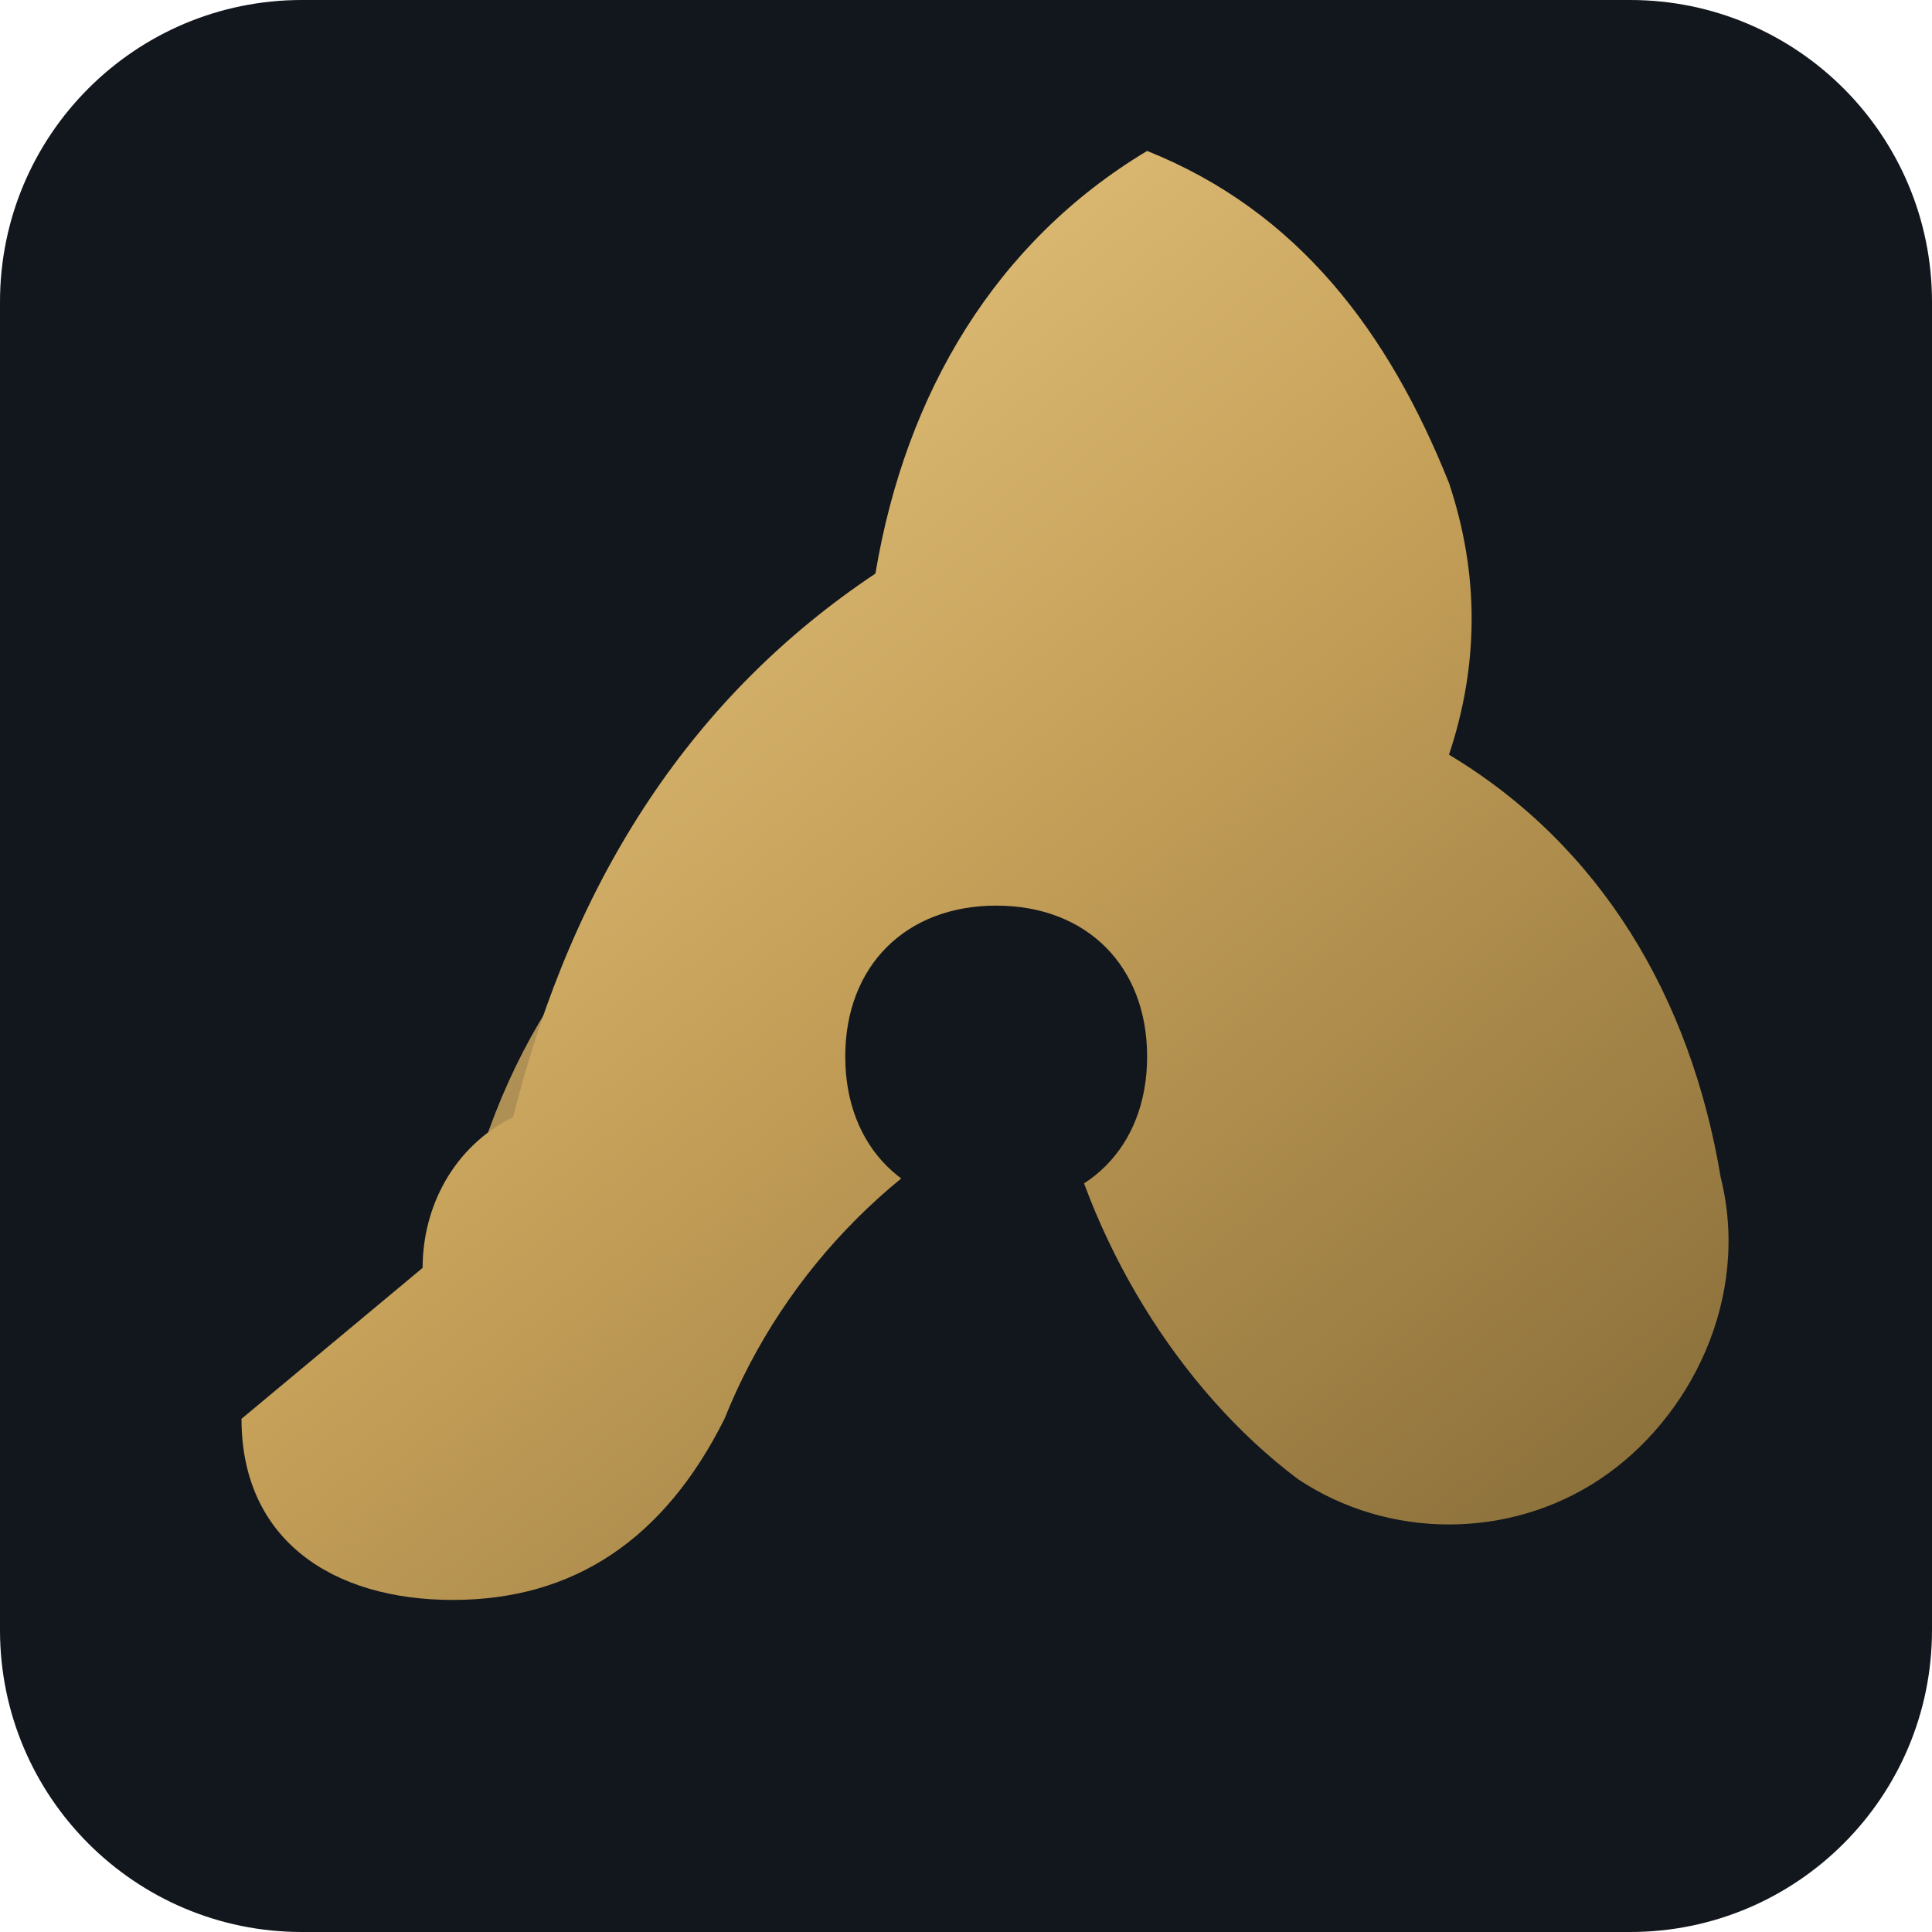
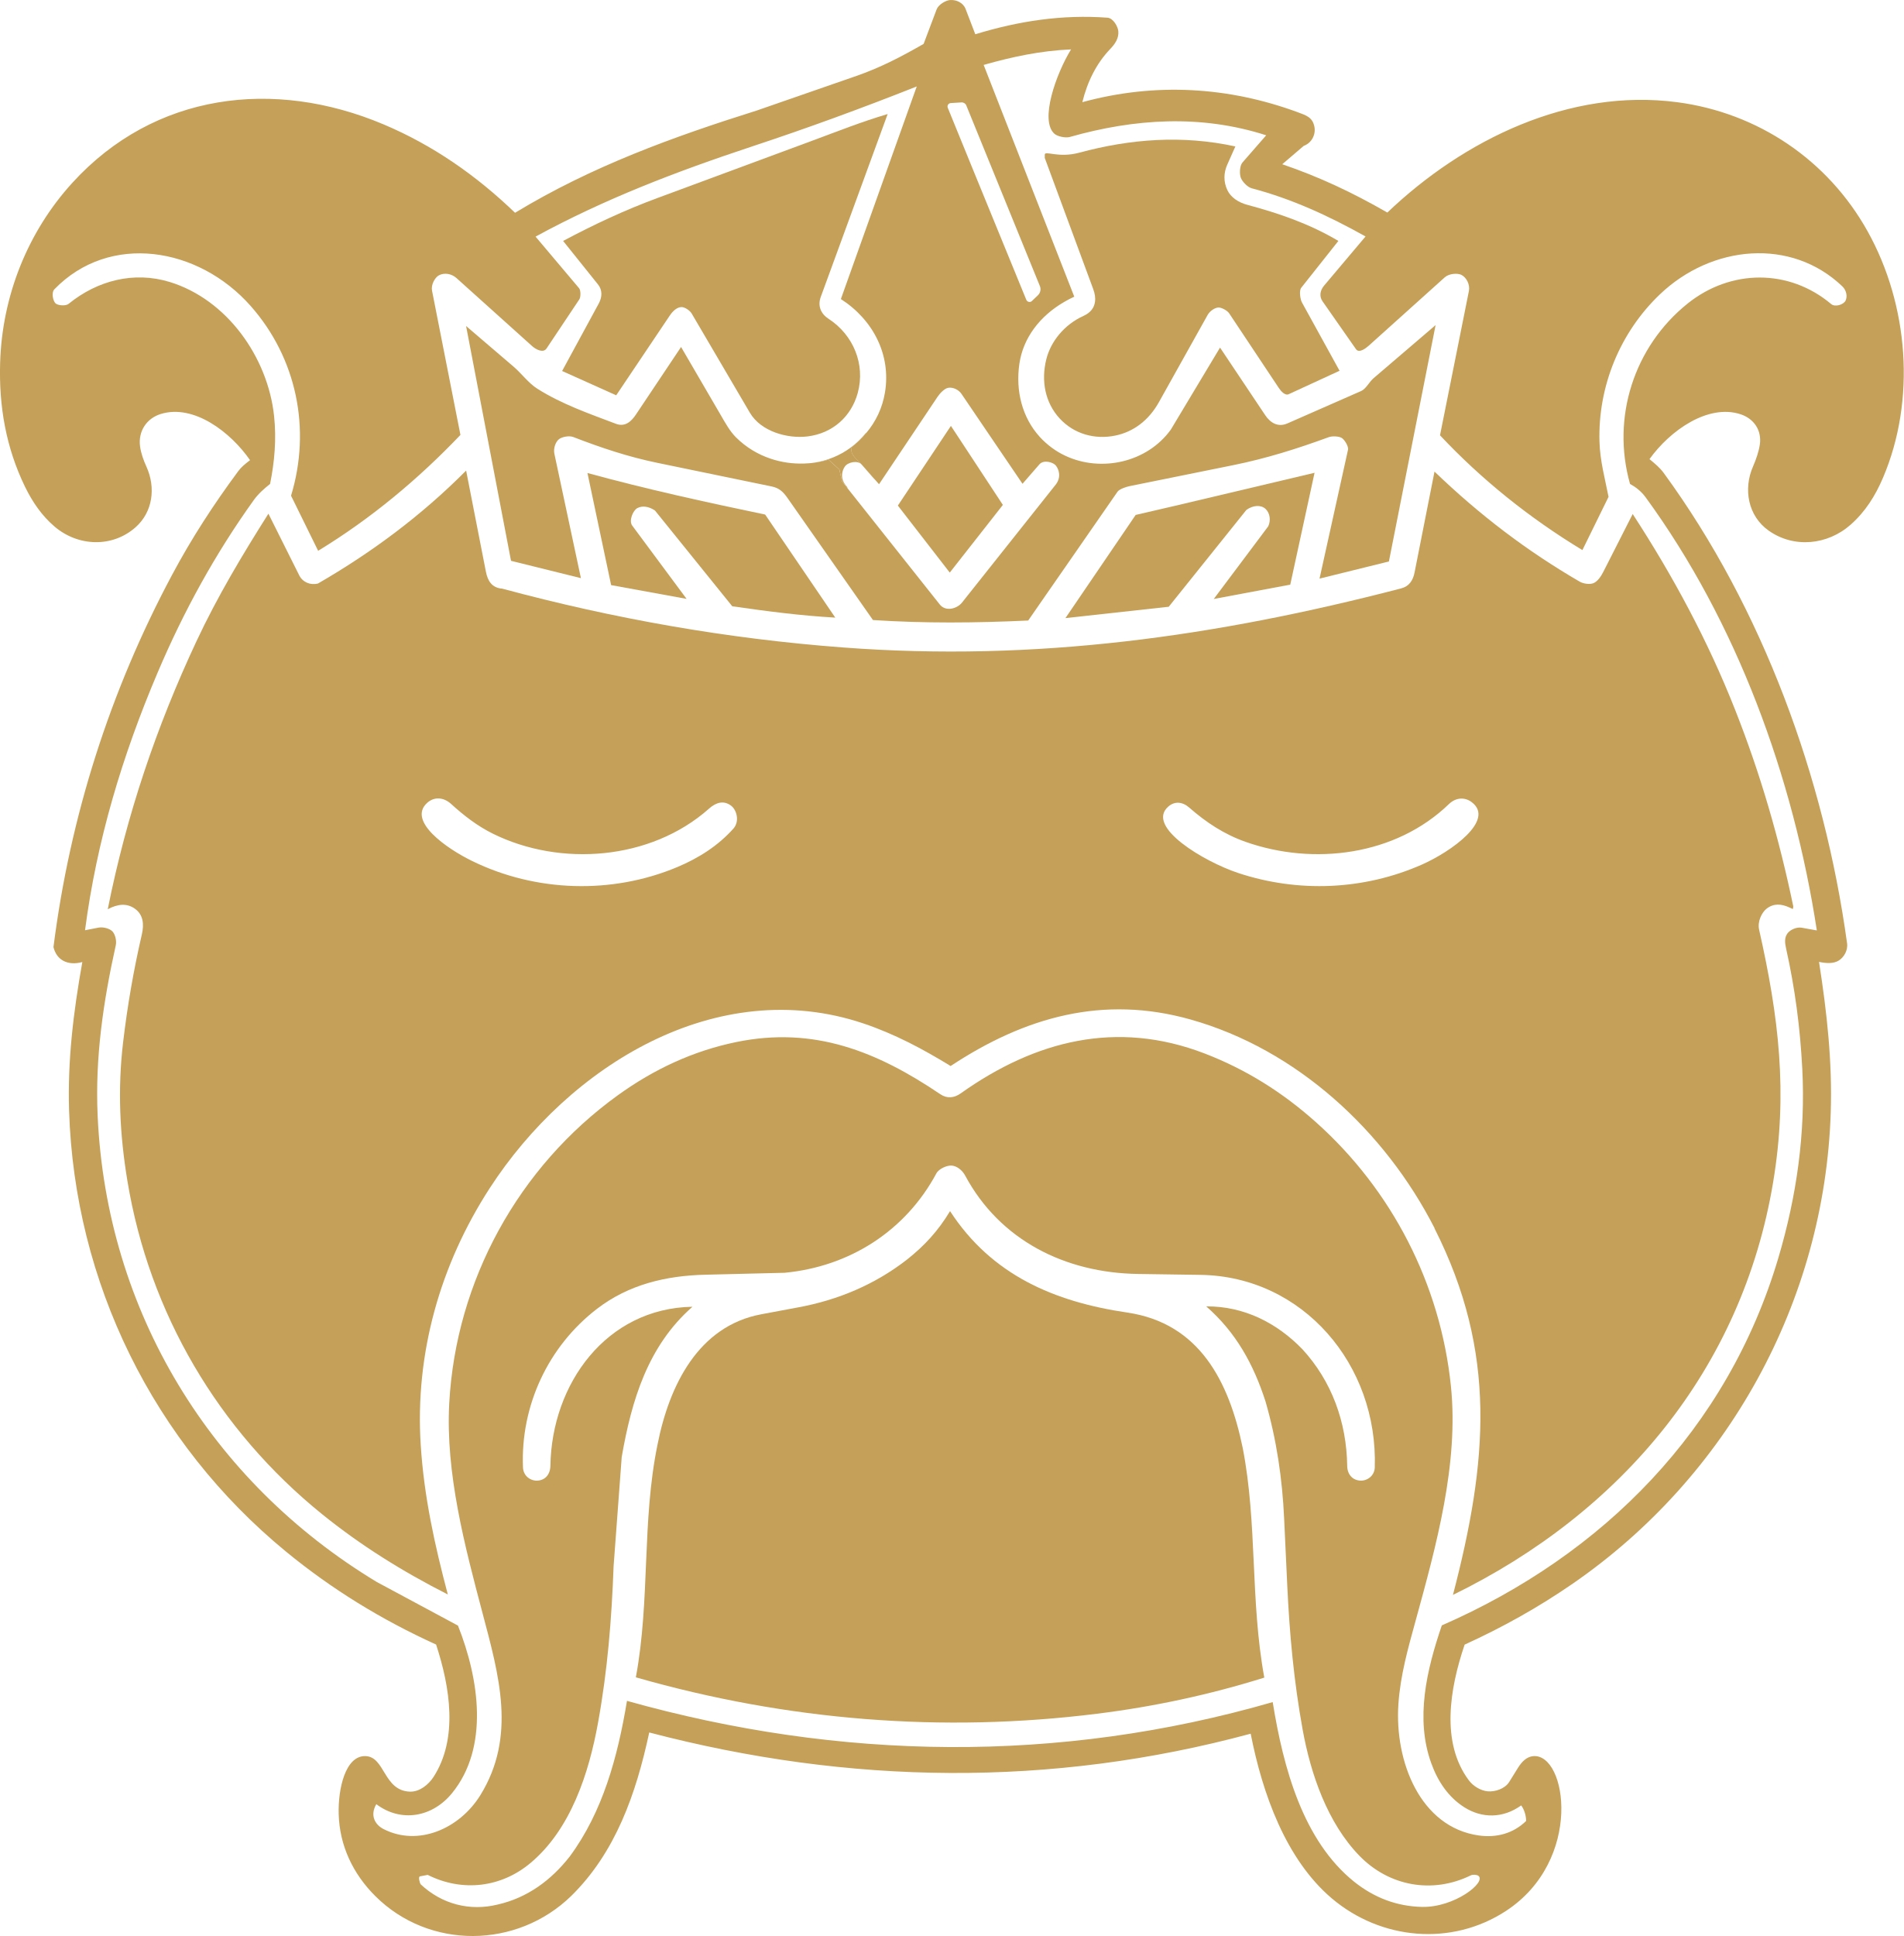
- <svg xmlns="http://www.w3.org/2000/svg" viewBox="0 0 64 64" role="img" aria-hidden="true">
+ <svg xmlns="http://www.w3.org/2000/svg" id="Calque_2" data-name="Calque 2" viewBox="0 0 401.24 407.97">
  <defs>
-     <linearGradient id="rift-gold" x1="14" y1="10" x2="50" y2="54" gradientUnits="userSpaceOnUse">
-       <stop offset="0" stop-color="#e8c882" />
-       <stop offset="0.45" stop-color="#c5a059" />
-       <stop offset="1" stop-color="#8a6f3a" />
-     </linearGradient>
+     <style>
+       .cls-1 {
+         fill: #c5a058;
+       }
+ 
+       .cls-2 {
+         fill: none;
+       }
+     </style>
  </defs>
-   <rect width="64" height="64" rx="10" fill="#12171d" />
-   <path fill="url(#rift-gold)" d="M14 42c0-2 1-4 3-5 2-8 6-14 12-18 1-6 4-11 9-14 5 2 8 6 10 11 1 3 1 6 0 9 5 3 8 8 9 14 1 4-1 8-4 10-3 2-7 2-10 0-4-3-7-8-8-13-5 2-9 6-11 11-2 4-5 6-9 6s-7-2-7-6z" />
-   <path fill="#12171d" d="M33 30c-3 0-5 2-5 5s2 5 5 5 5-2 5-5-2-5-5-5z" />
-   <path fill="url(#rift-gold)" opacity="0.85" d="M16 38c2-6 6-10 11-12-1 4-1 8 1 12-3 1-5 3-6 6-2-1-4-2-6-6z" />
+   <g id="Calque_1-2" data-name="Calque 1">
+     <g>
+       <path class="cls-1" d="M302.35,258.82c-10.5-20.56-29.05-37.67-51.42-43.98-18.43-5.2-34.91-.55-50.58,9.8-5.88-3.6-11.82-6.77-18.41-8.98-30.87-10.36-62.02,8.93-78.74,34.74-10.44,16.12-15.76,34.84-14.53,54.09.69,10.87,2.93,21.02,5.71,31.51-9.66-4.91-18.38-10.36-26.51-16.93-21.9-17.71-36.4-42.38-41.01-70.17-1.63-9.84-2.09-19.36-.91-29.3.92-7.75,2.2-15.14,3.95-22.71.49-2.14.29-4.12-1.43-5.37s-3.66-1.04-5.76.08c3.96-19.84,10.24-38.42,18.7-56.48,4.41-9.41,9.6-18.08,15.16-26.87l6.49,12.98c.72,1.45,2.32,2.14,3.95,1.74,11.45-6.62,21.82-14.35,31.23-23.8l4.16,21.27c.38,1.96,1.25,3.44,3.47,3.61,23.56,6.35,47.36,10.55,71.8,12.39,40.59,3.06,78.5-2.29,117.57-12.43,1.77-.45,2.56-1.7,2.89-3.38l4.2-21.25c9.55,9.18,19.47,16.72,30.6,23.19.81.47,2.15.62,2.9.32.83-.34,1.57-1.38,2.05-2.33l6.22-12.24c8.52,13.1,15.82,26.64,21.57,41.21,5.37,13.58,9.31,27.24,12.27,41.45,0,.13-.03.6-.13.56l-.75-.34c-1.6-.72-3.23-.9-4.75.29-.98.77-1.96,2.68-1.57,4.41,4.14,18.35,6.1,34.29,2.97,53.16-6.55,39.49-31.99,69.68-67.49,87.03,7.3-28,9.38-51-3.89-77.24ZM149.4,170.43c-12.28,10.88-31.32,12.27-45.52,5.25-3.28-1.62-6.13-3.83-8.8-6.26-1.59-1.45-3.58-1.58-5.07-.22-4.15,3.8,4,9.56,9.52,12.25,13.39,6.54,29.4,7.05,43.16,1.29,4.65-1.95,8.68-4.55,11.89-8.14,1.32-1.48.73-3.94-.55-4.86-1.51-1.09-3.08-.7-4.63.68ZM260.88,183.94c12.71,4.23,26.58,3.65,38.8-1.75,6.13-2.71,15.5-9.36,10.5-13.15-1.49-1.13-3.37-.99-4.81.4-11.21,10.83-28.46,13.04-42.89,7.95-4.51-1.59-8.32-4.12-11.84-7.21-1.44-1.26-3.09-1.38-4.42-.21-4.87,4.28,7.65,11.64,14.67,13.97Z" />
+       <path class="cls-1" d="M231.22,361.13c-32.56,4.07-65.3,1.47-97.21-7.67,3.05-16.36,1.22-32.79,4.57-49.06,2.47-12.51,8.63-24.97,21.84-27.44l7.75-1.45c8.46-1.55,16.26-4.84,23.02-10.11,3.59-2.85,6.46-5.91,9.04-10.18,8.76,13.47,21.95,19.11,37.33,21.37,15.16,2.23,21.44,14.4,24.35,28.53,3.12,16.03,1.55,32.05,4.55,48.4-11.51,3.59-23.13,6.1-35.23,7.61Z" />
+       <g>
+         <path class="cls-2" d="M224.54,92.07v33.9h-20.99l18.95-23.85c.6-.76.81-1.62.69-2.44-.07-.52-.26-1.01-.57-1.45-.62-.91-2.7-1.37-3.54-.4l-1.61,1.85-1.97,2.27-1.54-2.27-5.17-7.61h15.75Z" />
+         <path class="cls-1" d="M289.44,79.74c-.79.68-1.59,2.23-2.55,2.65l-15.57,6.84c-1.98.87-3.59-.13-4.67-1.74l-9.52-14.24-5.95,9.91v16.52h-27.99c.12.82-.09,1.68-.69,2.44l-18.95,23.85-.8,1.01c-1.03,1.29-3.43,1.99-4.69.4l-19.54-24.62-1.08-1.36-.54-2.45-2.29-2.09c-.95.28-1.92.49-2.89.62-.24.04-.48.07-.73.1-.21.02-.41.04-.62.05-2.4.19-4.82-.05-7.12-.71-.27-.08-.54-.16-.8-.25-2.69-.89-5.2-2.39-7.31-4.48-1.31-1.29-2.33-3.15-3.25-4.74l-8.35-14.33-9.53,14.26c-.89,1.33-2.21,2.68-4.19,1.93-5.65-2.14-11.45-4.15-16.58-7.4-1.83-1.15-3.34-3.22-4.96-4.61l-10.05-8.6,9.47,49.48,14.73,3.65-5.6-26.25c-.22-1.06.23-2.46,1-3.05.64-.48,2.12-.78,3.01-.43,5.91,2.28,11.53,4.16,17.73,5.44l24.07,4.97c1.59.33,2.42,1.13,3.33,2.43l18.01,25.72c10.88.71,21.65.62,32.72.1l3.32-4.79,4.52-6.51,10.99-15.85c.38-.55,1.85-1.03,2.55-1.17l21.88-4.43c6.96-1.41,13.39-3.44,20.06-5.88.8-.29,2.13-.2,2.73.14.58.32,1.51,1.78,1.35,2.51l-6,27.15,14.62-3.61,9.84-49.81-13.12,11.23ZM213.96,99.68l1.54,2.27,1.97-2.27h-3.51ZM393.59,48.71c-8.37-14.99-23.07-24.92-40.09-27.17-22.72-3-45.01,7.89-61.11,23.25-7.32-4.21-14.32-7.51-22.15-10.18l4.53-3.87c1.79-.67,2.55-2.49,2.25-4.02-.38-1.98-1.69-2.4-3.46-3.05-14.59-5.39-30.04-6.34-45.45-2.14,1.05-4.28,2.95-8.15,5.87-11.2,1.03-1.07,1.85-2.27,1.71-3.78-.09-.93-1.05-2.73-2.29-2.82-9.52-.7-18.65.68-27.85,3.49l-2.05-5.34c-.5-1.3-1.93-1.97-3.27-1.87-.89.06-2.44.94-2.83,1.97l-2.74,7.27c-4.63,2.66-9.11,5-14.13,6.74l-21,7.29c-17.69,5.57-34.76,11.73-50.98,21.56-8.16-7.86-17.28-14.22-27.69-18.62-23.16-9.78-48.33-6.63-65.59,12.28C5.85,48.82.46,62.33.03,76.39c-.29,9.25,1.25,17.95,5.23,26.16,1.58,3.24,3.55,6.12,6.26,8.43,4.96,4.21,12.15,4.46,17.04.14,3.67-3.24,4.29-8.38,2.31-12.76-.62-1.36-1.17-2.87-1.36-4.34-.4-3.16,1.39-5.87,4.4-6.79,6.96-2.12,14.72,3.86,18.79,9.74-1.07.82-1.86,1.46-2.49,2.32-5.2,7.03-9.82,14.12-13.97,21.9-13.07,24.47-21.48,50.88-24.97,78.38.62,2.69,2.95,4.01,6.08,3.16-1.89,10.59-3.12,20.75-2.79,31.3,1.14,36.23,17.77,70.01,45.77,92.98,9.59,7.87,20.06,14.31,31.58,19.54,2.94,8.97,4.69,19.82-.55,27.92-1.06,1.62-2.94,3.14-4.94,3.08-5.63-.16-5.24-7.4-9.42-7.49-4.2-.09-5.77,6.86-5.62,12.22.19,6.66,3,12.57,7.71,17.27,11.33,11.31,29.85,11.16,41.33-.05,9.29-9.15,13.62-21.42,16.41-34.42,42.19,11.05,84.68,11.62,126.76.26,2.47,12.63,7.41,26.47,17.08,34.69,10.39,8.81,25.25,10.14,36.69,2.68,16.37-10.68,12.87-33.29,5.76-32.64-1.39.13-2.41,1.2-3.19,2.45l-1.87,3.01c-.88,1.4-2.96,2.1-4.53,1.95-1.43-.13-3.03-1.06-3.96-2.31-5.95-7.95-4.04-19.31-.89-28.6,8.04-3.67,15.46-7.81,22.68-12.78,32.78-22.56,53.22-59.55,54.48-99.41.34-10.63-.8-21.01-2.47-31.68,1.5.31,3.06.41,4.18-.3,1.01-.64,1.95-2.06,1.73-3.63-4.81-34.92-17.76-70.53-38.64-99.1-.8-1.1-1.83-1.95-3-2.92,4.34-6.05,12.36-11.7,19.21-9.45,2.76.91,4.47,3.33,4.05,6.34-.22,1.54-.8,3.18-1.44,4.66-2.09,4.76-1.06,10.44,3.29,13.51,5.34,3.78,12.44,3.05,17.3-1.26,3.08-2.73,5.18-6.06,6.81-9.89,6.97-16.36,5.41-36.41-3.27-51.95ZM200.38,21.72l2.27-.14c.43-.02.83.23,1,.63l15.51,38.07c.28.67.11,1.45-.42,1.95l-1.26,1.2c-.14.14-.32.2-.5.2-.28,0-.56-.16-.68-.45l-11.2-27.35-5.35-13.11c-.19-.46.13-.97.63-1ZM299.74,401.84c-5.43-.11-10.17-1.98-14.34-5.3-10.77-8.66-14.92-23.91-17.17-37.86-45.13,13.04-91.33,12.31-136.09-.26-1.96,11.83-5.11,23.39-12.06,32.79-3.91,5-8.93,8.7-15.14,10.12-5.93,1.48-11.83-.08-16.27-4.24-.23-.32-.56-1.61-.16-1.69l1.63-.31c7.31,3.66,15.51,2.69,21.72-2.55,8.4-7.07,12.24-18.77,14.19-29.57,1.99-10.98,2.86-21.74,3.27-32.94l1.71-23c2.08-11.94,5.5-23.4,14.91-31.66-18.15.32-29.66,16.22-29.94,33.5-.03,1.82-1.07,3.04-2.72,3.14-1.43.08-2.98-.93-3.06-2.79-.53-12.97,5.3-25.51,15.61-33.42,6.64-5.1,14.49-6.98,22.77-7.18l16.76-.41c13.76-1.31,25.5-8.86,31.99-20.95.54-1,2.28-1.72,3.23-1.64,1.08.08,2.23.98,2.82,2.08,7.32,13.66,21.07,20.54,36.48,20.76l13.09.19c21.66.3,37.48,18.97,36.77,40.6-.06,1.75-1.59,2.82-3.01,2.76-1.69-.07-2.78-1.32-2.8-3.12-.13-9.23-3.26-17.85-9.46-24.59-5.34-5.5-12.24-9.06-20.25-9.01,6.25,5.47,9.94,12.12,12.5,20.05,2.33,8.09,3.53,16.21,3.92,24.68l.66,14.13c.48,10.24,1.4,20.18,3.23,30.28,1.72,9.52,5.28,19.73,11.96,26.62,6.24,6.43,15.38,8.12,23.51,4.13.42-.2,1.29-.14,1.61.13,1.64,1.38-5.08,6.66-11.87,6.53ZM388.95,63.38c-.45.84-2.2,1.38-3.01.7-8.93-7.51-21.2-7.36-30.23-.14-11.33,9.06-16.14,24.05-12.17,38.04,1.22.67,2.35,1.55,3.26,2.78,19.25,26.35,31.14,58.95,36.11,91.31l-3.22-.58c-.97-.17-2.37.38-2.97,1.2-.67.91-.56,1.99-.28,3.23,1.87,8.4,2.95,16.62,3.4,25.28.71,13.58-1.18,26.85-5.04,39.87-10.7,36.07-36.84,62.55-70.93,77.45-3.22,9.45-5.62,19.68-2.22,29.05,1.37,3.8,3.58,7.13,6.96,9.27,3.75,2.38,8.18,2.35,11.99-.39.63.82,1.05,2.17,1.04,3.28-2.72,2.65-6.28,3.59-10.02,3.05-12.24-1.75-17.73-15.51-16.9-27.68.42-6.08,2.01-11.68,3.63-17.57,4.35-15.82,9.12-33.06,7.44-49.42-2.2-21.47-12.42-41.33-28.48-55.66-7.04-6.28-14.69-11.09-23.45-14.46-18.49-7.1-35.66-2.75-51.39,8.42-1.37.97-2.86,1.14-4.28.18-13.35-9.02-26.61-14.36-42.97-11.01-9.13,1.87-17.39,5.73-24.99,11.21-20.95,15.1-34.15,39.07-35.55,64.91-.8,14.69,3.26,30.06,7.02,44.24,3.45,13.05,7.19,25.96-.46,38.35-4.39,7.09-13.11,10.88-20.4,7.15-1.84-.94-2.9-2.9-1.53-5.25,5.22,3.93,11.82,2.76,15.96-2.32,7.83-9.61,5.75-23.96,1.25-35.31l-17.11-9.19c-35.02-21.14-56.98-57.11-58.83-98.23-.56-12.28,1.18-24.04,3.82-35.94.21-.96-.12-2.27-.67-2.89-.58-.66-2.03-1.01-2.93-.84l-2.88.56c2.47-18.9,7.86-36.79,15.29-54.27,5.49-12.93,12.12-25,20.26-36.36.97-1.35,2.2-2.43,3.45-3.42.94-4.66,1.37-9.46.84-14.35-1.33-12.35-9.92-24.53-22.03-28.22-7.52-2.29-15.2-.31-21.26,4.61-.61.5-2.17.37-2.7-.04-.61-.46-.99-2.33-.3-3.03,11.62-11.97,30.35-8.95,41.38,3.55,9.66,10.95,12.77,25.89,8.49,39.96l5.71,11.61c11.13-6.78,21.06-15.06,29.99-24.42l-5.99-30.41c-.24-1.2.59-2.76,1.45-3.22,1.16-.62,2.68-.35,3.71.58l15.97,14.36c.74.66,2.31,1.52,3.01.47l6.91-10.35c.31-.47.32-1.9-.05-2.34l-9.18-10.88c14.59-7.95,29.65-13.7,45.6-18.99,11.7-3.87,22.76-7.91,34.74-12.65l-15.99,44.8c6.79,4.36,10.62,11.76,9.29,19.7-.55,3.29-1.93,6.13-3.94,8.52-.9,1.07-1.92,2.06-3.05,2.96-.53,1.52,1.1,2.57,1.97,3.56l2.79,3.17.93,1.05.05.06,6.54-9.77.09-.13,5.69-8.5c.57-.85,1.5-1.77,2.23-1.91,1.02-.2,2.24.4,2.82,1.26l2.81,4.14,3.35,4.94,5.17,7.61,1.54,2.27,1.97-2.27,1.61-1.85c.84-.97,2.92-.51,3.54.4.31.44.5.93.57,1.45.12.82-.09,1.68-.69,2.44l-18.95,23.85-.8,1.01c-1.03,1.29-3.43,1.99-4.69.4l-19.54-24.62-1.08-1.36-.54-2.45-2.29-2.09c-.95.28-1.92.49-2.89.62-.24.04-.48.07-.73.1-.21.02-.41.04-.62.05-2.4.19-4.82-.05-7.12-.71-.27-.08-.54-.16-.8-.25-2.69-.89-5.2-2.39-7.31-4.48-1.31-1.29-2.33-3.15-3.25-4.74l-8.35-14.33-9.53,14.26c-.89,1.33-2.21,2.68-4.19,1.93-5.65-2.14-11.45-4.15-16.58-7.4-1.83-1.15-3.34-3.22-4.96-4.61l-10.05-8.6,9.47,49.48,14.73,3.65-5.6-26.25c-.22-1.06.23-2.46,1-3.05.64-.48,2.12-.78,3.01-.43,5.91,2.28,11.53,4.16,17.73,5.44l24.07,4.97c1.59.33,2.42,1.13,3.33,2.43l18.01,25.72c10.88.71,21.65.62,32.72.1l3.32-4.79,4.52-6.51,10.99-15.85c.38-.55,1.85-1.03,2.55-1.17l21.88-4.43c6.96-1.41,13.39-3.44,20.06-5.88.8-.29,2.13-.2,2.73.14.58.32,1.51,1.78,1.35,2.51l-6,27.15,14.62-3.61,9.84-49.81-13.12,11.23c-.79.68-1.59,2.23-2.55,2.65l-15.57,6.84c-1.98.87-3.59-.13-4.67-1.74l-9.52-14.24-5.95,9.91-4.42,7.37c-5.02,6.95-14.7,9.04-22.22,5.52-1.01-.47-1.98-1.04-2.89-1.72-.93-.69-1.77-1.44-2.51-2.26-3.73-4.1-5.13-9.73-4.3-15.41.79-5.45,4.31-10.06,9.44-13.03.68-.41,1.39-.77,2.13-1.11l-19.1-48.84c6.05-1.72,11.99-2.99,18.42-3.27-3.15,5.13-6.67,14.99-3.49,17.79.64.56,2.32.92,3.24.66,13.57-3.85,27.6-4.79,41.38-.35l-5,5.73c-.61.7-.66,2.45-.34,3.25.29.74,1.35,1.95,2.33,2.2,8.45,2.23,16.16,5.79,23.95,10.14l-8.75,10.37c-.84,1-1.05,2.25-.32,3.29l7.06,10.1c.65.92,2.12-.24,2.7-.76l15.99-14.38c.91-.82,2.67-.93,3.49-.54,1.09.53,1.88,2.05,1.61,3.42l-6.09,30.4c8.74,9.31,18.83,17.42,30.01,24.19l5.51-11.22c-.76-3.88-1.79-7.55-1.91-11.62-.34-11.64,4.31-23.02,12.74-31.06,10.9-10.4,27.65-12,38.45-1.67.87.83,1.11,2.15.66,3.03ZM203.55,125.97l-.8,1.01c-1.03,1.29-3.43,1.99-4.69.4l-19.54-24.62-1.08-1.36-.54-2.45-2.29-2.09c-.95.28-1.92.49-2.89.62-.24.04-.48.07-.73.1-.21.02-.41.04-.62.05-2.4.19-4.82-.05-7.12-.71-.27-.08-.54-.16-.8-.25-2.69-.89-5.2-2.39-7.31-4.48-1.31-1.29-2.33-3.15-3.25-4.74l-8.35-14.33-9.53,14.26c-.89,1.33-2.21,2.68-4.19,1.93-5.65-2.14-11.45-4.15-16.58-7.4-1.83-1.15-3.34-3.22-4.96-4.61l-10.05-8.6,9.47,49.48,14.73,3.65-5.6-26.25c-.22-1.06.23-2.46,1-3.05.64-.48,2.12-.78,3.01-.43,5.91,2.28,11.53,4.16,17.73,5.44l24.07,4.97c1.59.33,2.42,1.13,3.33,2.43l18.01,25.72c10.88.71,21.65.62,32.72.1l3.32-4.79h-16.47ZM289.44,79.74c-.79.68-1.59,2.23-2.55,2.65l-15.57,6.84c-1.98.87-3.59-.13-4.67-1.74l-9.52-14.24-5.95,9.91-4.42,7.37c-5.02,6.95-14.7,9.04-22.22,5.52v23.41l10.99-15.85c.38-.55,1.85-1.03,2.55-1.17l21.88-4.43c6.96-1.41,13.39-3.44,20.06-5.88.8-.29,2.13-.2,2.73.14.58.32,1.51,1.78,1.35,2.51l-6,27.15,14.62-3.61,9.84-49.81-13.12,11.23Z" />
+         <path class="cls-1" d="M184.28,100.93l-.02.02h0l-1.04-1.2-1.61-1.85c-.84-.97-2.92-.51-3.54.4-.31.44-.5.93-.57,1.45-.12.82.09,1.68.69,2.44l.45.56s-.07.01-.11.01l-1.08-1.36-.54-2.45-2.29-2.09c-.95.28-1.92.49-2.89.62,2.68-.44,5.28-1.48,7.54-3.15,1.25-.92,2.33-1.97,3.24-3.12.02,0,.05,0,.07.03-.9,1.07-1.92,2.06-3.05,2.96-.53,1.52,1.1,2.57,1.97,3.56l2.79,3.17Z" />
+         <path class="cls-2" d="M200.07,120.17v5.87h-2.94l-18.5-23.29-.45-.56c-.6-.76-.81-1.62-.69-2.44.07-.52.26-1.01.57-1.45.62-.91,2.7-1.37,3.54-.4l1.61,1.85,1.04,1.2h0l.92,1.07.03-.04,1.51-2.23,5.08-7.48.09-.13h6.85l-9.42,14.33,10.75,13.7Z" />
+         <path class="cls-2" d="M182.5,91.21c-.91,1.15-1.99,2.2-3.24,3.12-2.26,1.67-4.86,2.71-7.54,3.15-.24.04-.48.07-.73.1-.2.03-.41.06-.61.07-2.4.22-4.83-.03-7.13-.73-.27-.08-.54-.16-.8-.25-3.25-1.15-6.19-3.22-8.3-6.14l-4.42-7.37v-10.82l6.95,12.44c2.09,3.73,5.27,6.21,9.18,7.01,4.28.88,8.69-.31,11.73-3.62,3.04-3.3,3.94-7.87,2.81-12.44-.94-3.79-3.81-7.34-7.86-9.17-1.48-.67-2.23-1.7-2.4-2.93h6.49c5.13,2.97,8.65,7.58,9.44,13.03.77,5.3-.39,10.54-3.57,14.55Z" />
+         <path class="cls-1" d="M141.17,66.48l-11.3,16.82-11.4-5.12,7.72-14.22c.74-1.37.8-2.83-.16-4.02l-7.35-9.17c6.7-3.55,12.98-6.49,19.9-9.05l32.82-12.15c5.24-1.94,10.04-3.86,15.68-5.54l-14.11,38.57c-.69,1.9.07,3.56,1.65,4.58,5.21,3.38,7.8,9.57,6.16,15.61-1.35,4.97-5.29,8.54-10.61,9.18-4.24.51-9.82-1.05-12.13-5l-12.25-20.88c-.4-.69-1.5-1.4-2.17-1.38-.94.03-1.8.8-2.44,1.76Z" />
+         <path class="cls-1" d="M282.32,78.13l-10.7,4.93c-.78.36-1.62-.58-2.12-1.33l-10.45-15.71c-.39-.59-1.6-1.23-2.23-1.22-.8.02-1.85.75-2.31,1.58l-3.33,5.96-6.95,12.44c-2.09,3.73-5.27,6.21-9.18,7.01-4.28.88-8.69-.31-11.73-3.62-3.04-3.3-3.94-7.87-2.81-12.44.94-3.79,3.81-7.34,7.86-9.17,1.48-.67,2.23-1.7,2.4-2.93.13-.83-.01-1.75-.37-2.72l-10.21-27.63v-.69c0-.92,2.87.77,7.21-.4,10.89-2.94,21.81-3.76,32.96-1.33l-1.7,3.82c-.77,1.72-.84,3.6.03,5.42.7,1.45,2.24,2.55,4.21,3.07,6.67,1.79,13.09,3.99,19.17,7.6l-7.82,9.86c-.51.63-.2,2.5.15,3.12l7.92,14.38Z" />
+         <path class="cls-1" d="M262.67,107.47l-16.35,20.39-21.77,2.39,14.8-21.74,8.33-1.93,29.37-6.95-5.12,23.57-16.12,3.02,11.47-15.3c.58-1.2.4-2.79-.56-3.68s-2.61-.81-4.05.22Z" />
+         <path class="cls-1" d="M138.03,107.58c-1.31-.9-2.71-1.05-3.72-.5-.91.49-1.82,2.66-1.07,3.67l11.46,15.45-15.9-2.9-4.99-23.62c12.71,3.47,24.81,6.11,37.45,8.75l14.78,21.72c-7.36-.42-14.32-1.33-21.71-2.39l-16.3-20.19Z" />
+         <polygon class="cls-1" points="211.36 106.4 200.61 120.1 200.17 120.66 189.23 106.54 200.41 89.75 201.94 92.07 211.36 106.4" />
+       </g>
+     </g>
+   </g>
</svg>
